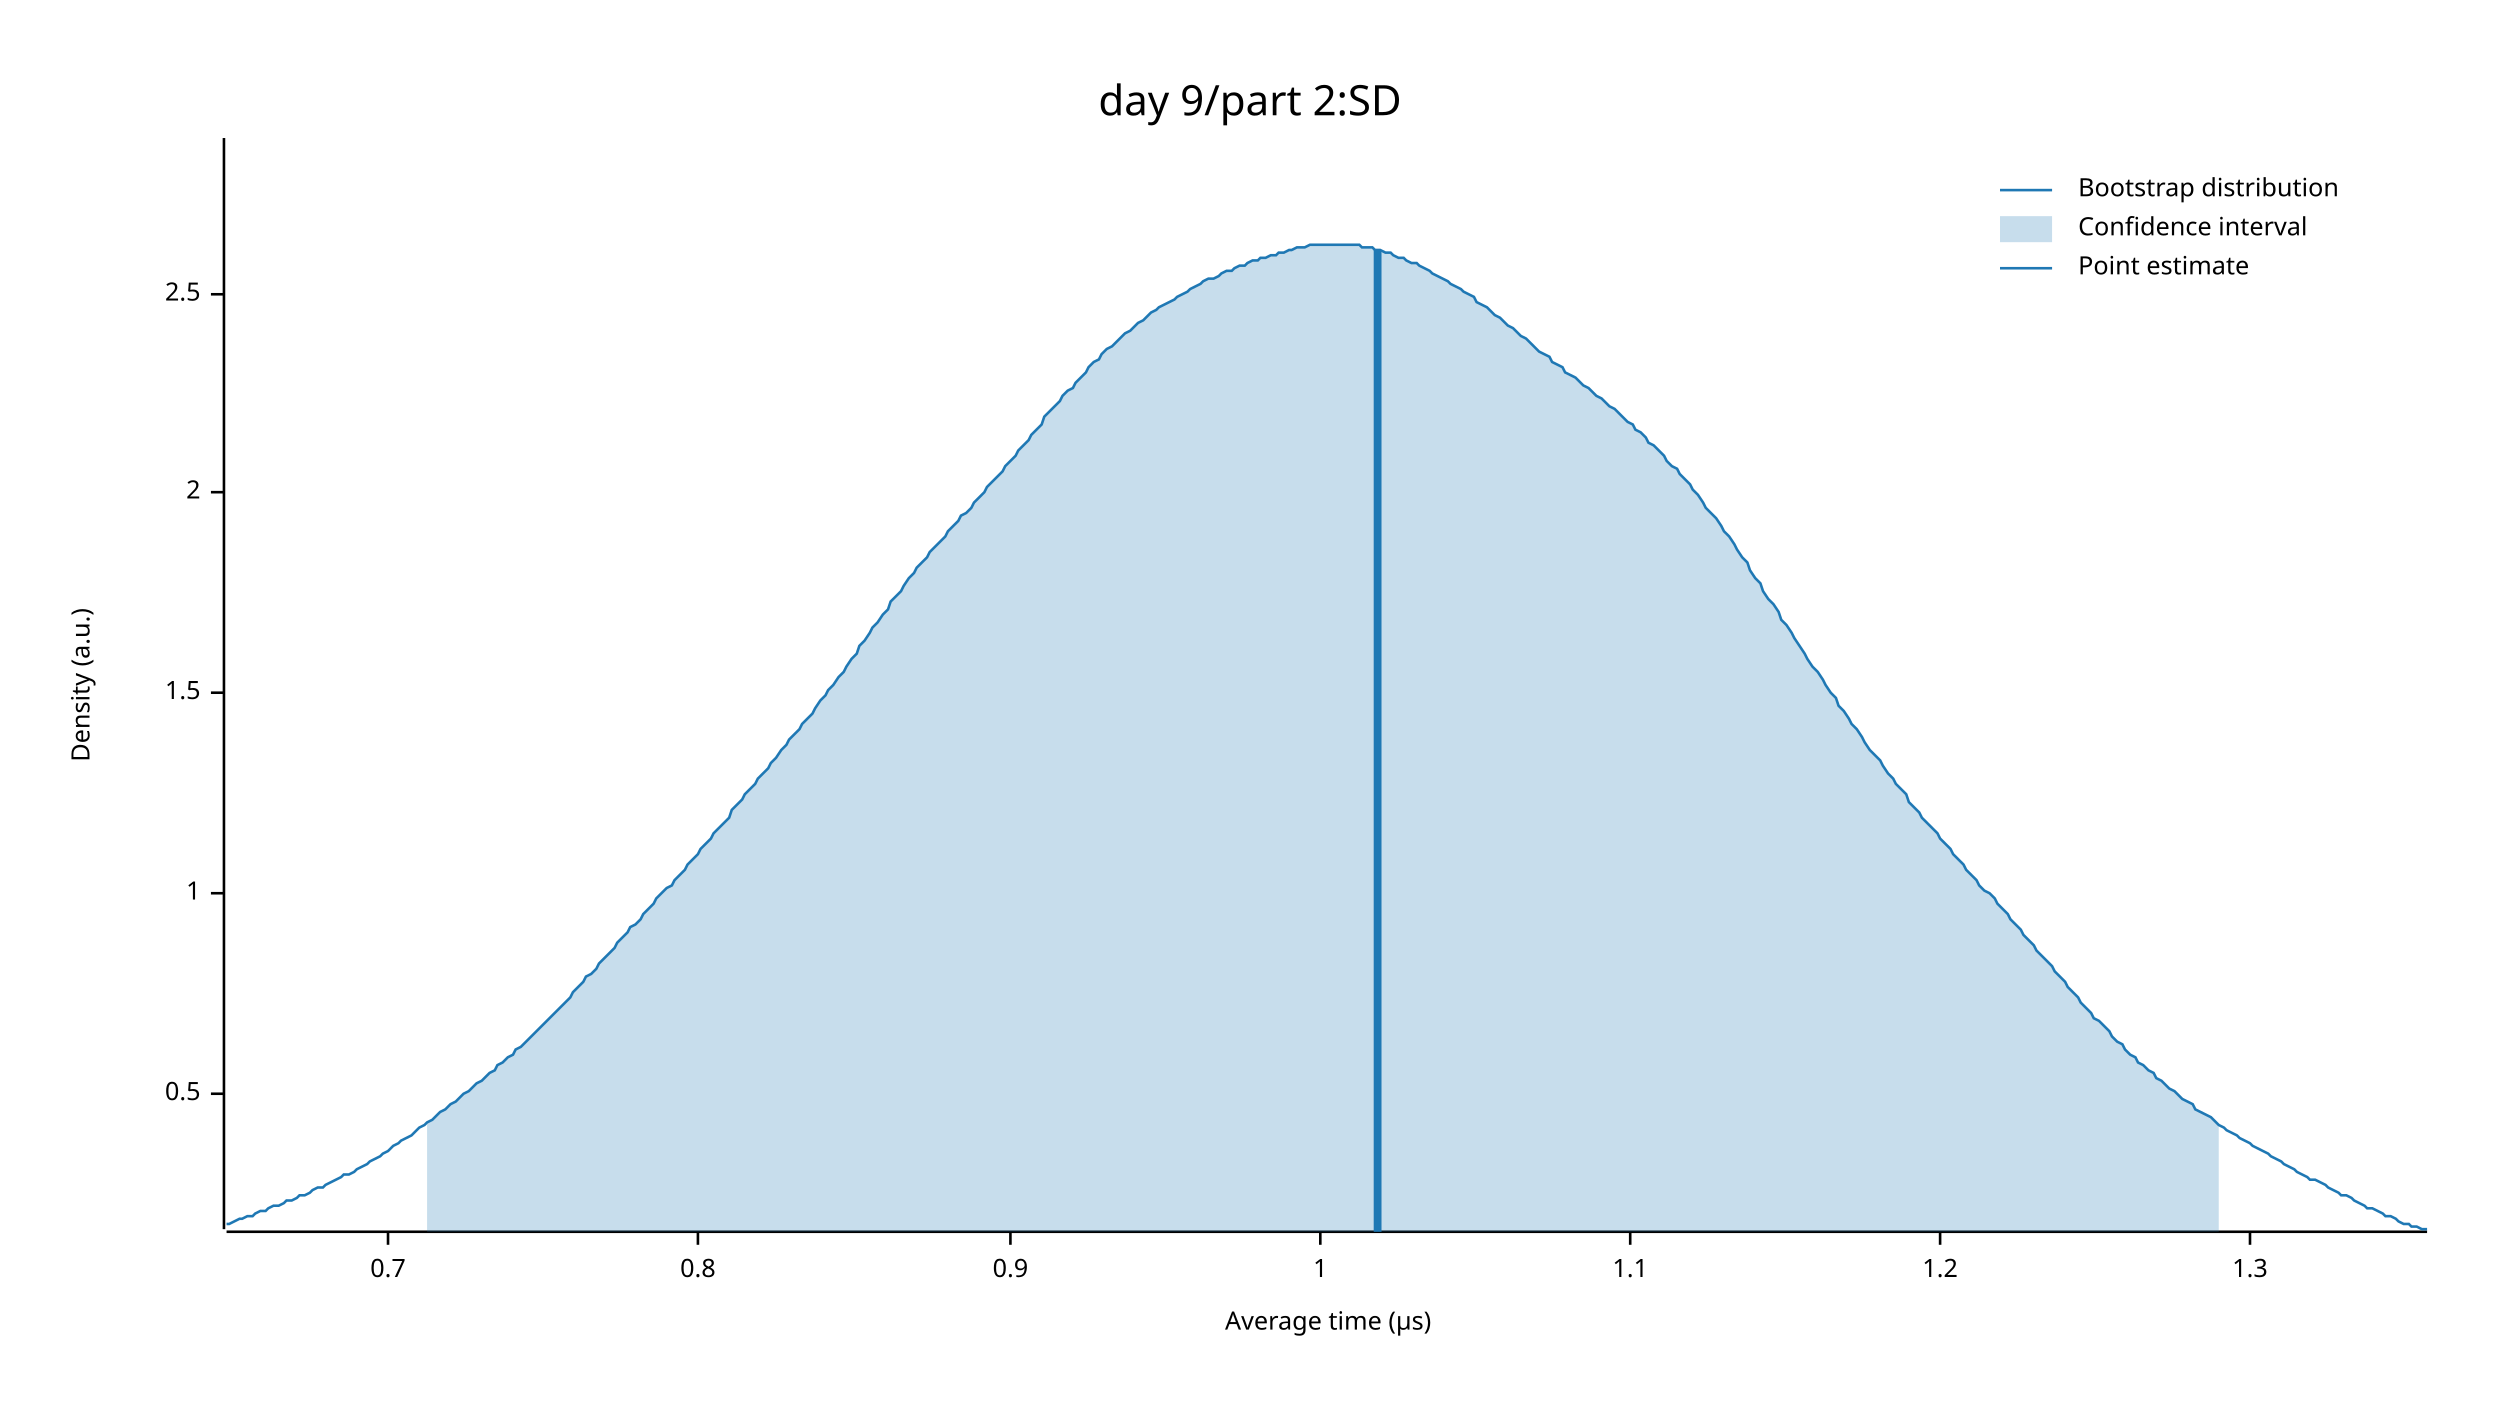
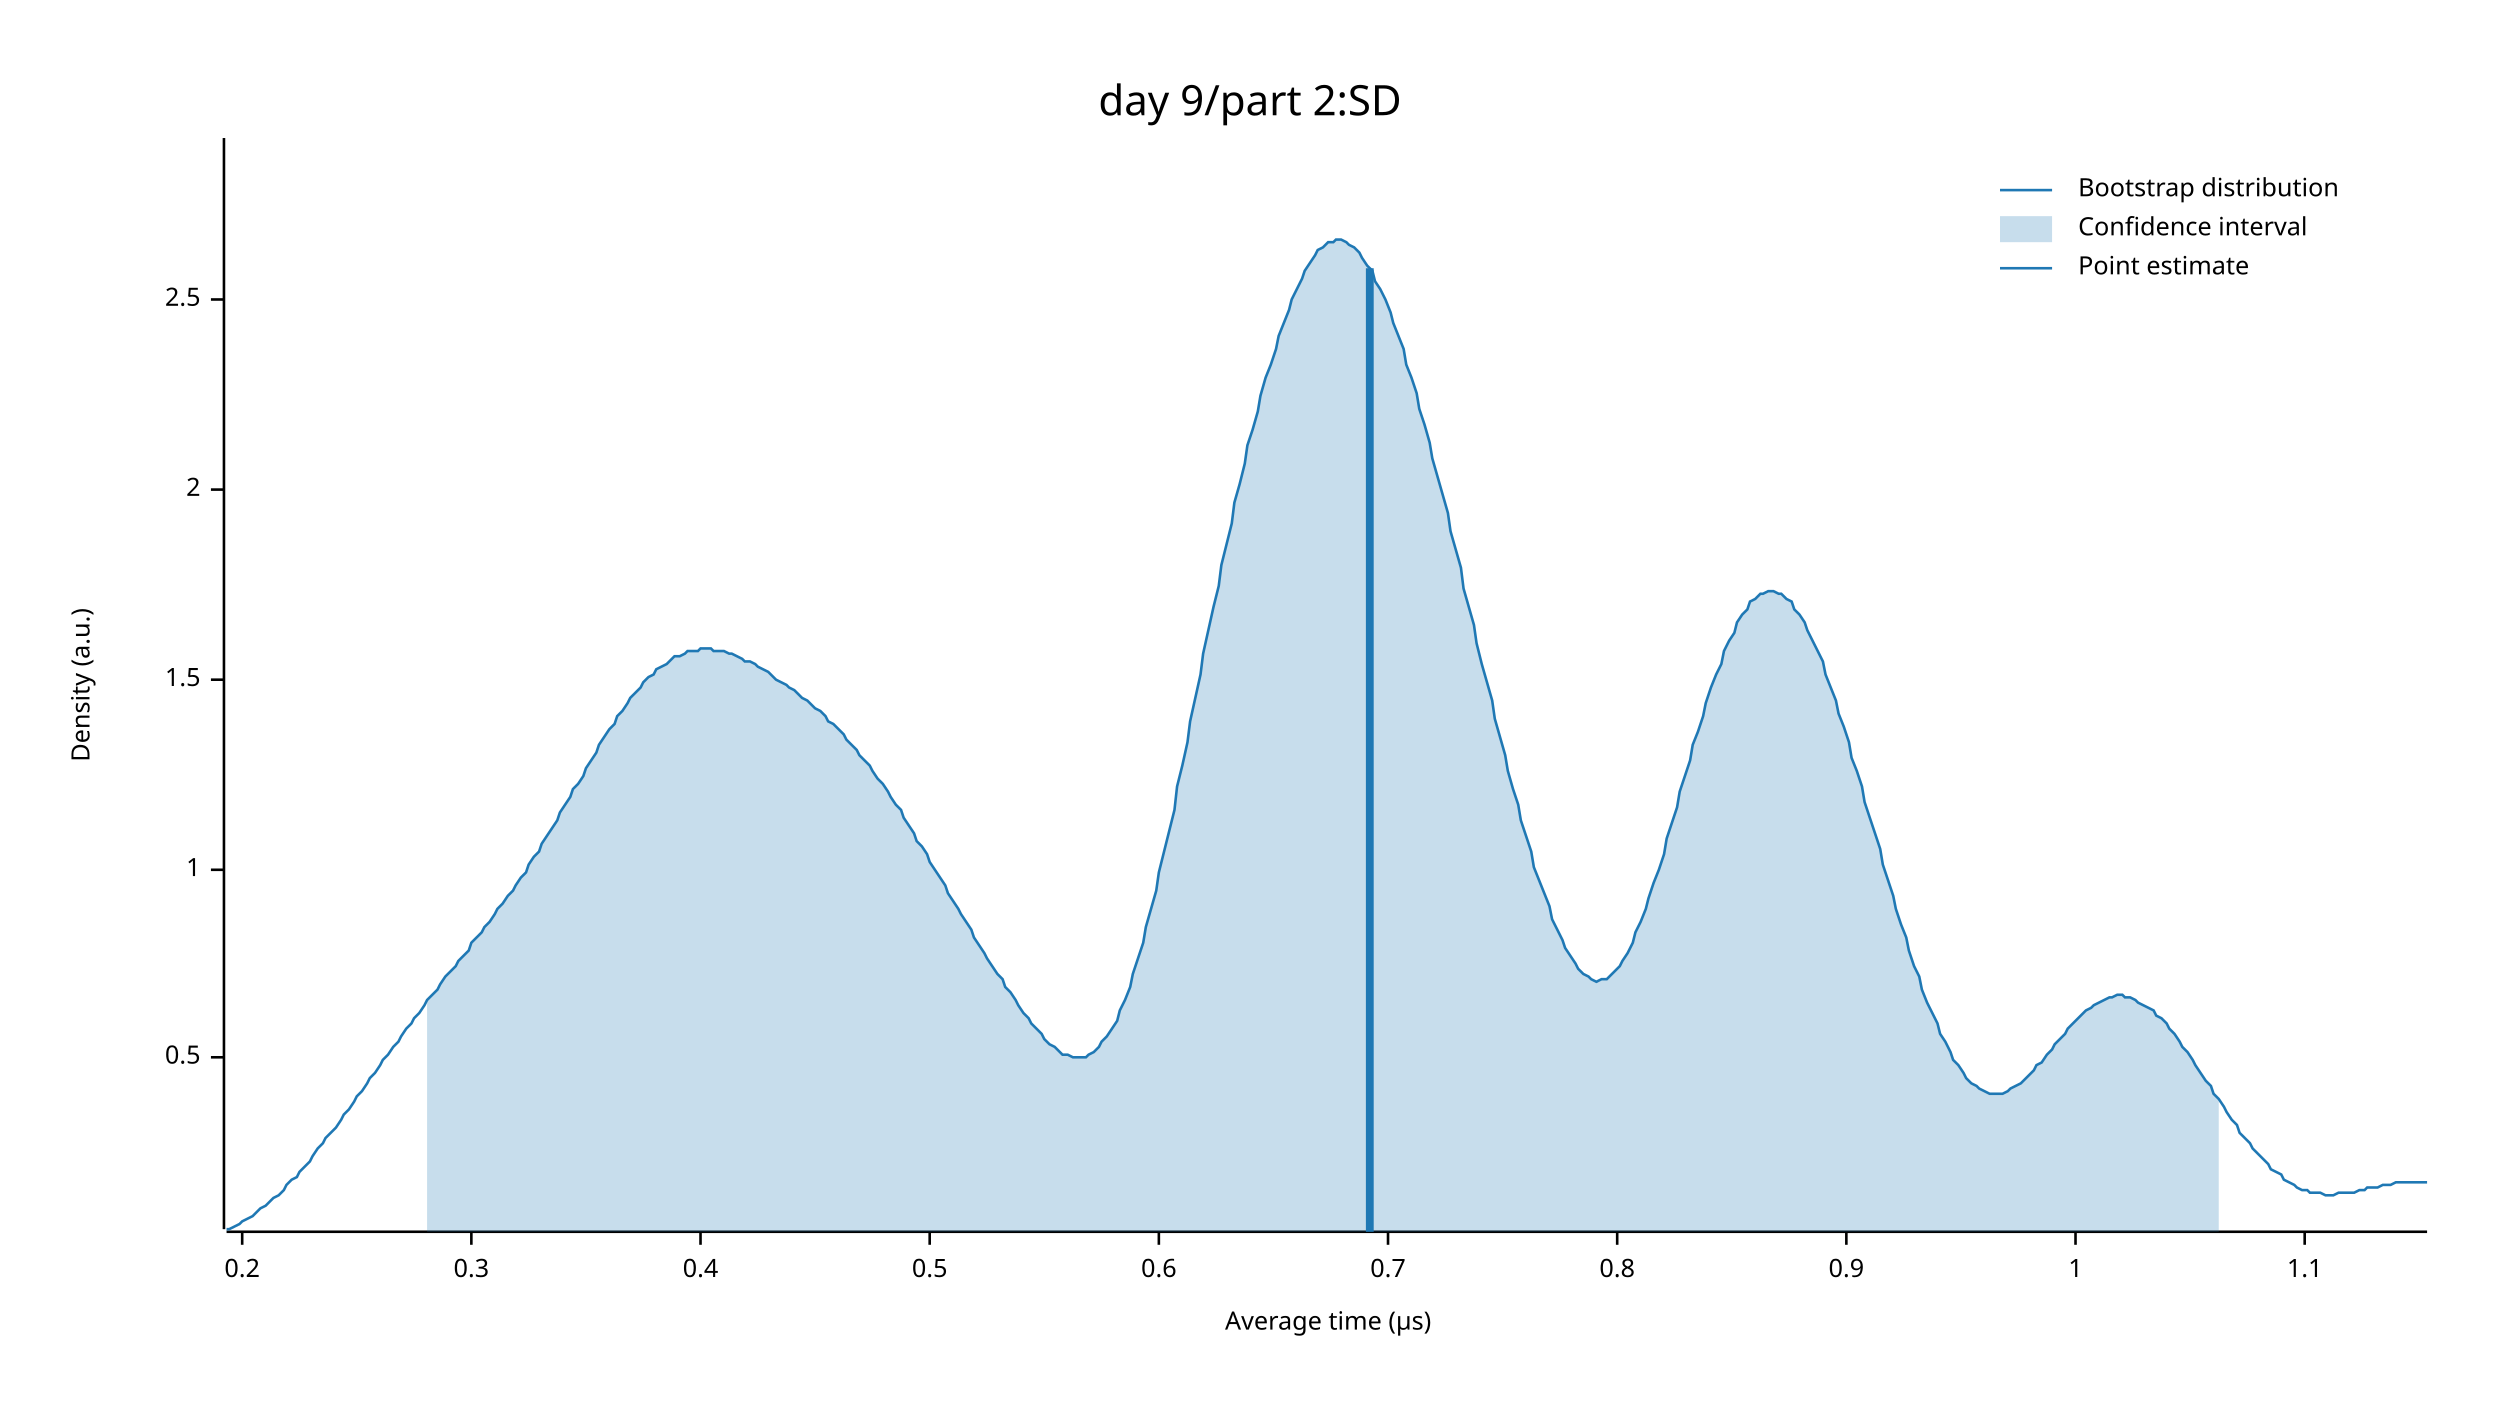
<svg xmlns="http://www.w3.org/2000/svg" width="960" height="540" viewBox="0 0 960 540">
  <text x="480" y="32" dy="0.76em" text-anchor="middle" font-family="sans-serif" font-size="16.129" opacity="1" fill="#000000">
day 9/part 2:SD
</text>
  <text x="27" y="263" dy="0.76em" text-anchor="middle" font-family="sans-serif" font-size="9.677" opacity="1" fill="#000000" transform="rotate(270, 27, 263)">
Density (a.u.)
</text>
  <text x="510" y="513" dy="-0.5ex" text-anchor="middle" font-family="sans-serif" font-size="9.677" opacity="1" fill="#000000">
Average time (µs)
</text>
  <polyline fill="none" opacity="1" stroke="#000000" stroke-width="1" points="86,53 86,472 " />
-   <text x="77" y="420" dy="0.5ex" text-anchor="end" font-family="sans-serif" font-size="9.677" opacity="1" fill="#000000">
+   <text x="77" y="406" dy="0.5ex" text-anchor="end" font-family="sans-serif" font-size="9.677" opacity="1" fill="#000000">
0.5
</text>
-   <polyline fill="none" opacity="1" stroke="#000000" stroke-width="1" points="81,420 86,420 " />
-   <text x="77" y="343" dy="0.5ex" text-anchor="end" font-family="sans-serif" font-size="9.677" opacity="1" fill="#000000">
+   <polyline fill="none" opacity="1" stroke="#000000" stroke-width="1" points="81,406 86,406 " />
+   <text x="77" y="334" dy="0.5ex" text-anchor="end" font-family="sans-serif" font-size="9.677" opacity="1" fill="#000000">
1
</text>
-   <polyline fill="none" opacity="1" stroke="#000000" stroke-width="1" points="81,343 86,343 " />
-   <text x="77" y="266" dy="0.5ex" text-anchor="end" font-family="sans-serif" font-size="9.677" opacity="1" fill="#000000">
+   <polyline fill="none" opacity="1" stroke="#000000" stroke-width="1" points="81,334 86,334 " />
+   <text x="77" y="261" dy="0.5ex" text-anchor="end" font-family="sans-serif" font-size="9.677" opacity="1" fill="#000000">
1.5
</text>
-   <polyline fill="none" opacity="1" stroke="#000000" stroke-width="1" points="81,266 86,266 " />
-   <text x="77" y="189" dy="0.5ex" text-anchor="end" font-family="sans-serif" font-size="9.677" opacity="1" fill="#000000">
+   <polyline fill="none" opacity="1" stroke="#000000" stroke-width="1" points="81,261 86,261 " />
+   <text x="77" y="188" dy="0.5ex" text-anchor="end" font-family="sans-serif" font-size="9.677" opacity="1" fill="#000000">
2
</text>
-   <polyline fill="none" opacity="1" stroke="#000000" stroke-width="1" points="81,189 86,189 " />
-   <text x="77" y="113" dy="0.5ex" text-anchor="end" font-family="sans-serif" font-size="9.677" opacity="1" fill="#000000">
+   <polyline fill="none" opacity="1" stroke="#000000" stroke-width="1" points="81,188 86,188 " />
+   <text x="77" y="115" dy="0.5ex" text-anchor="end" font-family="sans-serif" font-size="9.677" opacity="1" fill="#000000">
2.5
</text>
-   <polyline fill="none" opacity="1" stroke="#000000" stroke-width="1" points="81,113 86,113 " />
+   <polyline fill="none" opacity="1" stroke="#000000" stroke-width="1" points="81,115 86,115 " />
  <polyline fill="none" opacity="1" stroke="#000000" stroke-width="1" points="87,473 932,473 " />
-   <text x="149" y="483" dy="0.76em" text-anchor="middle" font-family="sans-serif" font-size="9.677" opacity="1" fill="#000000">
+   <text x="93" y="483" dy="0.76em" text-anchor="middle" font-family="sans-serif" font-size="9.677" opacity="1" fill="#000000">
+ 0.2
+ </text>
+   <polyline fill="none" opacity="1" stroke="#000000" stroke-width="1" points="93,473 93,478 " />
+   <text x="181" y="483" dy="0.76em" text-anchor="middle" font-family="sans-serif" font-size="9.677" opacity="1" fill="#000000">
+ 0.3
+ </text>
+   <polyline fill="none" opacity="1" stroke="#000000" stroke-width="1" points="181,473 181,478 " />
+   <text x="269" y="483" dy="0.76em" text-anchor="middle" font-family="sans-serif" font-size="9.677" opacity="1" fill="#000000">
+ 0.4
+ </text>
+   <polyline fill="none" opacity="1" stroke="#000000" stroke-width="1" points="269,473 269,478 " />
+   <text x="357" y="483" dy="0.76em" text-anchor="middle" font-family="sans-serif" font-size="9.677" opacity="1" fill="#000000">
+ 0.5
+ </text>
+   <polyline fill="none" opacity="1" stroke="#000000" stroke-width="1" points="357,473 357,478 " />
+   <text x="445" y="483" dy="0.76em" text-anchor="middle" font-family="sans-serif" font-size="9.677" opacity="1" fill="#000000">
+ 0.6
+ </text>
+   <polyline fill="none" opacity="1" stroke="#000000" stroke-width="1" points="445,473 445,478 " />
+   <text x="533" y="483" dy="0.76em" text-anchor="middle" font-family="sans-serif" font-size="9.677" opacity="1" fill="#000000">
0.7
</text>
-   <polyline fill="none" opacity="1" stroke="#000000" stroke-width="1" points="149,473 149,478 " />
-   <text x="268" y="483" dy="0.76em" text-anchor="middle" font-family="sans-serif" font-size="9.677" opacity="1" fill="#000000">
+   <polyline fill="none" opacity="1" stroke="#000000" stroke-width="1" points="533,473 533,478 " />
+   <text x="621" y="483" dy="0.76em" text-anchor="middle" font-family="sans-serif" font-size="9.677" opacity="1" fill="#000000">
0.8
</text>
-   <polyline fill="none" opacity="1" stroke="#000000" stroke-width="1" points="268,473 268,478 " />
-   <text x="388" y="483" dy="0.76em" text-anchor="middle" font-family="sans-serif" font-size="9.677" opacity="1" fill="#000000">
+   <polyline fill="none" opacity="1" stroke="#000000" stroke-width="1" points="621,473 621,478 " />
+   <text x="709" y="483" dy="0.76em" text-anchor="middle" font-family="sans-serif" font-size="9.677" opacity="1" fill="#000000">
0.9
</text>
-   <polyline fill="none" opacity="1" stroke="#000000" stroke-width="1" points="388,473 388,478 " />
-   <text x="507" y="483" dy="0.76em" text-anchor="middle" font-family="sans-serif" font-size="9.677" opacity="1" fill="#000000">
+   <polyline fill="none" opacity="1" stroke="#000000" stroke-width="1" points="709,473 709,478 " />
+   <text x="797" y="483" dy="0.76em" text-anchor="middle" font-family="sans-serif" font-size="9.677" opacity="1" fill="#000000">
1
</text>
-   <polyline fill="none" opacity="1" stroke="#000000" stroke-width="1" points="507,473 507,478 " />
-   <text x="626" y="483" dy="0.76em" text-anchor="middle" font-family="sans-serif" font-size="9.677" opacity="1" fill="#000000">
+   <polyline fill="none" opacity="1" stroke="#000000" stroke-width="1" points="797,473 797,478 " />
+   <text x="885" y="483" dy="0.76em" text-anchor="middle" font-family="sans-serif" font-size="9.677" opacity="1" fill="#000000">
1.1
</text>
-   <polyline fill="none" opacity="1" stroke="#000000" stroke-width="1" points="626,473 626,478 " />
-   <text x="745" y="483" dy="0.76em" text-anchor="middle" font-family="sans-serif" font-size="9.677" opacity="1" fill="#000000">
- 1.2
- </text>
-   <polyline fill="none" opacity="1" stroke="#000000" stroke-width="1" points="745,473 745,478 " />
-   <text x="864" y="483" dy="0.76em" text-anchor="middle" font-family="sans-serif" font-size="9.677" opacity="1" fill="#000000">
- 1.3
- </text>
-   <polyline fill="none" opacity="1" stroke="#000000" stroke-width="1" points="864,473 864,478 " />
-   <polyline fill="none" opacity="1" stroke="#1F78B4" stroke-width="1" points="87,470 88,470 90,469 92,468 93,468 95,467 97,467 98,466 100,465 102,465 103,464 105,463 107,463 109,462 110,461 112,461 114,460 115,459 117,459 119,458 120,457 122,456 124,456 125,455 127,454 129,453 131,452 132,451 134,451 136,450 137,449 139,448 141,447 142,446 144,445 146,444 147,443 149,442 151,440 153,439 154,438 156,437 158,436 159,435 161,433 163,432 164,431 166,430 168,428 169,427 171,426 173,424 175,423 176,422 178,420 180,419 181,418 183,416 185,415 186,414 188,412 190,411 191,409 193,408 195,406 197,405 198,403 200,402 202,400 203,399 205,397 207,395 208,394 210,392 212,390 214,388 215,387 217,385 219,383 220,381 222,379 224,377 225,375 227,374 229,372 230,370 232,368 234,366 236,364 237,362 239,360 241,358 242,356 244,355 246,353 247,351 249,349 251,347 252,345 254,343 256,341 258,340 259,338 261,336 263,334 264,332 266,330 268,328 269,326 271,324 273,322 274,320 276,318 278,316 280,314 281,311 283,309 285,307 286,305 288,303 290,301 291,299 293,297 295,295 296,293 298,291 300,288 302,286 303,284 305,282 307,280 308,278 310,276 312,274 313,272 315,269 317,267 318,265 320,263 322,260 324,258 325,256 327,253 329,251 330,248 332,246 334,243 335,241 337,239 339,236 341,234 342,231 344,229 346,227 347,225 349,222 351,220 352,218 354,216 356,214 357,212 359,210 361,208 363,206 364,204 366,202 368,200 369,198 371,197 373,195 374,193 376,191 378,189 379,187 381,185 383,183 385,181 386,179 388,177 390,175 391,173 393,171 395,169 396,167 398,165 400,163 401,160 403,158 405,156 407,154 408,152 410,150 412,149 413,147 415,145 417,143 418,141 420,139 422,138 423,136 425,134 427,133 429,131 430,130 432,128 434,127 435,126 437,124 439,123 440,122 442,120 444,119 445,118 447,117 449,116 451,115 452,114 454,113 456,112 457,111 459,110 461,109 462,108 464,107 466,107 468,106 469,105 471,104 473,104 474,103 476,102 478,102 479,101 481,100 483,100 484,99 486,99 488,98 490,98 491,97 493,97 495,96 496,96 498,95 500,95 501,95 503,94 505,94 506,94 508,94 510,94 512,94 513,94 515,94 517,94 518,94 520,94 522,94 523,95 525,95 527,95 528,96 530,96 532,97 534,97 535,98 537,99 539,99 540,100 542,101 544,101 545,102 547,103 549,104 550,105 552,106 554,107 556,108 557,109 559,110 561,111 562,112 564,113 566,114 567,116 569,117 571,118 573,120 574,121 576,122 578,124 579,125 581,126 583,128 584,129 586,130 588,132 589,133 591,135 593,136 595,137 596,139 598,140 600,141 601,143 603,144 605,145 606,146 608,148 610,149 611,150 613,152 615,153 617,155 618,156 620,157 622,159 623,160 625,162 627,163 628,165 630,166 632,168 633,170 635,171 637,173 639,175 640,177 642,179 644,180 645,182 647,184 649,186 650,188 652,190 654,193 655,195 657,197 659,199 661,202 662,204 664,206 666,209 667,211 669,214 671,216 672,219 674,222 676,224 677,227 679,230 681,232 683,235 684,238 686,240 688,243 689,245 691,248 693,251 694,253 696,256 698,258 700,261 701,263 703,266 705,268 706,271 708,273 710,276 711,278 713,280 715,283 716,285 718,288 720,290 722,292 723,294 725,297 727,299 728,301 730,303 732,305 733,308 735,310 737,312 738,314 740,316 742,318 744,320 745,322 747,324 749,326 750,328 752,330 754,332 755,334 757,336 759,338 760,340 762,342 764,343 766,345 767,347 769,349 771,351 772,353 774,355 776,357 777,359 779,361 781,363 782,365 784,367 786,369 788,371 789,373 791,375 793,377 794,379 796,381 798,383 799,385 801,387 803,389 804,391 806,392 808,394 810,396 811,398 813,400 815,401 816,403 818,405 820,406 821,408 823,409 825,411 827,412 828,414 830,415 832,417 833,418 835,419 837,421 838,422 840,423 842,424 843,426 845,427 847,428 849,429 850,430 852,432 854,433 855,434 857,435 859,436 860,437 862,438 864,439 865,440 867,441 869,442 871,443 872,444 874,445 876,446 877,447 879,448 881,449 882,450 884,451 886,452 887,453 889,453 891,454 893,455 894,456 896,457 898,458 899,459 901,459 903,460 904,461 906,462 908,463 909,464 911,464 913,465 915,466 916,467 918,467 920,468 921,469 923,470 925,470 926,471 928,471 930,472 932,472 " />
-   <polygon opacity="0.25" fill="#1F78B4" points="164,431 166,430 168,428 169,427 171,426 173,424 175,423 176,422 178,420 180,419 181,418 183,416 185,415 186,414 188,412 190,411 191,409 193,408 195,406 197,405 198,403 200,402 202,400 203,399 205,397 207,395 208,394 210,392 212,390 214,388 215,387 217,385 219,383 220,381 222,379 224,377 225,375 227,374 229,372 230,370 232,368 234,366 236,364 237,362 239,360 241,358 242,356 244,355 246,353 247,351 249,349 251,347 252,345 254,343 256,341 258,340 259,338 261,336 263,334 264,332 266,330 268,328 269,326 271,324 273,322 274,320 276,318 278,316 280,314 281,311 283,309 285,307 286,305 288,303 290,301 291,299 293,297 295,295 296,293 298,291 300,288 302,286 303,284 305,282 307,280 308,278 310,276 312,274 313,272 315,269 317,267 318,265 320,263 322,260 324,258 325,256 327,253 329,251 330,248 332,246 334,243 335,241 337,239 339,236 341,234 342,231 344,229 346,227 347,225 349,222 351,220 352,218 354,216 356,214 357,212 359,210 361,208 363,206 364,204 366,202 368,200 369,198 371,197 373,195 374,193 376,191 378,189 379,187 381,185 383,183 385,181 386,179 388,177 390,175 391,173 393,171 395,169 396,167 398,165 400,163 401,160 403,158 405,156 407,154 408,152 410,150 412,149 413,147 415,145 417,143 418,141 420,139 422,138 423,136 425,134 427,133 429,131 430,130 432,128 434,127 435,126 437,124 439,123 440,122 442,120 444,119 445,118 447,117 449,116 451,115 452,114 454,113 456,112 457,111 459,110 461,109 462,108 464,107 466,107 468,106 469,105 471,104 473,104 474,103 476,102 478,102 479,101 481,100 483,100 484,99 486,99 488,98 490,98 491,97 493,97 495,96 496,96 498,95 500,95 501,95 503,94 505,94 506,94 508,94 510,94 512,94 513,94 515,94 517,94 518,94 520,94 522,94 523,95 525,95 527,95 528,96 530,96 532,97 534,97 535,98 537,99 539,99 540,100 542,101 544,101 545,102 547,103 549,104 550,105 552,106 554,107 556,108 557,109 559,110 561,111 562,112 564,113 566,114 567,116 569,117 571,118 573,120 574,121 576,122 578,124 579,125 581,126 583,128 584,129 586,130 588,132 589,133 591,135 593,136 595,137 596,139 598,140 600,141 601,143 603,144 605,145 606,146 608,148 610,149 611,150 613,152 615,153 617,155 618,156 620,157 622,159 623,160 625,162 627,163 628,165 630,166 632,168 633,170 635,171 637,173 639,175 640,177 642,179 644,180 645,182 647,184 649,186 650,188 652,190 654,193 655,195 657,197 659,199 661,202 662,204 664,206 666,209 667,211 669,214 671,216 672,219 674,222 676,224 677,227 679,230 681,232 683,235 684,238 686,240 688,243 689,245 691,248 693,251 694,253 696,256 698,258 700,261 701,263 703,266 705,268 706,271 708,273 710,276 711,278 713,280 715,283 716,285 718,288 720,290 722,292 723,294 725,297 727,299 728,301 730,303 732,305 733,308 735,310 737,312 738,314 740,316 742,318 744,320 745,322 747,324 749,326 750,328 752,330 754,332 755,334 757,336 759,338 760,340 762,342 764,343 766,345 767,347 769,349 771,351 772,353 774,355 776,357 777,359 779,361 781,363 782,365 784,367 786,369 788,371 789,373 791,375 793,377 794,379 796,381 798,383 799,385 801,387 803,389 804,391 806,392 808,394 810,396 811,398 813,400 815,401 816,403 818,405 820,406 821,408 823,409 825,411 827,412 828,414 830,415 832,417 833,418 835,419 837,421 838,422 840,423 842,424 843,426 845,427 847,428 849,429 850,430 852,432 852,473 164,473 " />
-   <polyline fill="none" opacity="1" stroke="#1F78B4" stroke-width="3" points="529,473 529,96 " />
+   <polyline fill="none" opacity="1" stroke="#000000" stroke-width="1" points="885,473 885,478 " />
+   <polyline fill="none" opacity="1" stroke="#1F78B4" stroke-width="1" points="87,472 88,472 90,471 92,470 93,469 95,468 97,467 98,466 100,464 102,463 103,462 105,460 107,459 109,457 110,455 112,453 114,452 115,450 117,448 119,446 120,444 122,441 124,439 125,437 127,435 129,433 131,430 132,428 134,426 136,423 137,421 139,419 141,416 142,414 144,412 146,409 147,407 149,405 151,402 153,400 154,398 156,395 158,393 159,391 161,389 163,386 164,384 166,382 168,380 169,378 171,375 173,373 175,371 176,369 178,367 180,365 181,362 183,360 185,358 186,356 188,354 190,351 191,349 193,347 195,344 197,342 198,340 200,337 202,335 203,332 205,329 207,327 208,324 210,321 212,318 214,315 215,312 217,309 219,306 220,303 222,301 224,298 225,295 227,292 229,289 230,286 232,283 234,280 236,278 237,275 239,273 241,270 242,268 244,266 246,264 247,262 249,260 251,259 252,257 254,256 256,255 258,253 259,252 261,252 263,251 264,250 266,250 268,250 269,249 271,249 273,249 274,250 276,250 278,250 280,251 281,251 283,252 285,253 286,254 288,254 290,255 291,256 293,257 295,258 296,259 298,261 300,262 302,263 303,264 305,265 307,267 308,268 310,269 312,271 313,272 315,273 317,275 318,277 320,278 322,280 324,282 325,284 327,286 329,288 330,290 332,292 334,294 335,296 337,299 339,301 341,304 342,306 344,309 346,311 347,314 349,317 351,320 352,323 354,325 356,328 357,331 359,334 361,337 363,340 364,343 366,346 368,349 369,351 371,354 373,357 374,360 376,363 378,366 379,368 381,371 383,374 385,376 386,379 388,381 390,384 391,386 393,389 395,391 396,393 398,395 400,397 401,399 403,401 405,402 407,404 408,405 410,405 412,406 413,406 415,406 417,406 418,405 420,404 422,402 423,400 425,398 427,395 429,392 430,388 432,384 434,379 435,374 437,368 439,362 440,356 442,349 444,342 445,335 447,327 449,319 451,311 452,302 454,294 456,285 457,277 459,268 461,259 462,251 464,242 466,233 468,225 469,217 471,209 473,201 474,193 476,186 478,178 479,171 481,165 483,158 484,152 486,145 488,140 490,134 491,129 493,124 495,119 496,115 498,111 500,107 501,104 503,101 505,98 506,96 508,95 510,93 512,93 513,92 515,92 517,93 518,94 520,95 522,97 523,99 525,102 527,104 528,108 530,111 532,115 534,120 535,124 537,129 539,134 540,140 542,145 544,151 545,157 547,163 549,170 550,176 552,183 554,190 556,197 557,204 559,211 561,218 562,226 564,233 566,240 567,247 569,255 571,262 573,269 574,276 576,283 578,290 579,296 581,303 583,309 584,315 586,321 588,327 589,333 591,338 593,343 595,348 596,353 598,357 600,361 601,364 603,367 605,370 606,372 608,374 610,375 611,376 613,377 615,376 617,376 618,375 620,373 622,371 623,369 625,366 627,362 628,358 630,354 632,349 633,345 635,339 637,334 639,328 640,322 642,316 644,310 645,304 647,298 649,292 650,286 652,281 654,275 655,270 657,264 659,259 661,255 662,250 664,246 666,243 667,239 669,236 671,234 672,231 674,230 676,228 677,228 679,227 681,227 683,228 684,228 686,230 688,231 689,234 691,236 693,239 694,242 696,246 698,250 700,254 701,259 703,264 705,269 706,274 708,279 710,285 711,291 713,296 715,302 716,308 718,314 720,320 722,326 723,332 725,338 727,344 728,349 730,355 732,360 733,365 735,371 737,375 738,380 740,385 742,389 744,393 745,397 747,400 749,404 750,407 752,409 754,412 755,414 757,416 759,417 760,418 762,419 764,420 766,420 767,420 769,420 771,419 772,418 774,417 776,416 777,415 779,413 781,411 782,409 784,408 786,405 788,403 789,401 791,399 793,397 794,395 796,393 798,391 799,390 801,388 803,387 804,386 806,385 808,384 810,383 811,383 813,382 815,382 816,383 818,383 820,384 821,385 823,386 825,387 827,388 828,390 830,391 832,393 833,395 835,397 837,400 838,402 840,404 842,407 843,409 845,412 847,415 849,417 850,420 852,422 854,425 855,427 857,430 859,432 860,435 862,437 864,439 865,441 867,443 869,445 871,447 872,449 874,450 876,451 877,453 879,454 881,455 882,456 884,457 886,457 887,458 889,458 891,458 893,459 894,459 896,459 898,458 899,458 901,458 903,458 904,458 906,457 908,457 909,456 911,456 913,456 915,455 916,455 918,455 920,454 921,454 923,454 925,454 926,454 928,454 930,454 932,454 " />
+   <polygon opacity="0.25" fill="#1F78B4" points="164,384 166,382 168,380 169,378 171,375 173,373 175,371 176,369 178,367 180,365 181,362 183,360 185,358 186,356 188,354 190,351 191,349 193,347 195,344 197,342 198,340 200,337 202,335 203,332 205,329 207,327 208,324 210,321 212,318 214,315 215,312 217,309 219,306 220,303 222,301 224,298 225,295 227,292 229,289 230,286 232,283 234,280 236,278 237,275 239,273 241,270 242,268 244,266 246,264 247,262 249,260 251,259 252,257 254,256 256,255 258,253 259,252 261,252 263,251 264,250 266,250 268,250 269,249 271,249 273,249 274,250 276,250 278,250 280,251 281,251 283,252 285,253 286,254 288,254 290,255 291,256 293,257 295,258 296,259 298,261 300,262 302,263 303,264 305,265 307,267 308,268 310,269 312,271 313,272 315,273 317,275 318,277 320,278 322,280 324,282 325,284 327,286 329,288 330,290 332,292 334,294 335,296 337,299 339,301 341,304 342,306 344,309 346,311 347,314 349,317 351,320 352,323 354,325 356,328 357,331 359,334 361,337 363,340 364,343 366,346 368,349 369,351 371,354 373,357 374,360 376,363 378,366 379,368 381,371 383,374 385,376 386,379 388,381 390,384 391,386 393,389 395,391 396,393 398,395 400,397 401,399 403,401 405,402 407,404 408,405 410,405 412,406 413,406 415,406 417,406 418,405 420,404 422,402 423,400 425,398 427,395 429,392 430,388 432,384 434,379 435,374 437,368 439,362 440,356 442,349 444,342 445,335 447,327 449,319 451,311 452,302 454,294 456,285 457,277 459,268 461,259 462,251 464,242 466,233 468,225 469,217 471,209 473,201 474,193 476,186 478,178 479,171 481,165 483,158 484,152 486,145 488,140 490,134 491,129 493,124 495,119 496,115 498,111 500,107 501,104 503,101 505,98 506,96 508,95 510,93 512,93 513,92 515,92 517,93 518,94 520,95 522,97 523,99 525,102 527,104 528,108 530,111 532,115 534,120 535,124 537,129 539,134 540,140 542,145 544,151 545,157 547,163 549,170 550,176 552,183 554,190 556,197 557,204 559,211 561,218 562,226 564,233 566,240 567,247 569,255 571,262 573,269 574,276 576,283 578,290 579,296 581,303 583,309 584,315 586,321 588,327 589,333 591,338 593,343 595,348 596,353 598,357 600,361 601,364 603,367 605,370 606,372 608,374 610,375 611,376 613,377 615,376 617,376 618,375 620,373 622,371 623,369 625,366 627,362 628,358 630,354 632,349 633,345 635,339 637,334 639,328 640,322 642,316 644,310 645,304 647,298 649,292 650,286 652,281 654,275 655,270 657,264 659,259 661,255 662,250 664,246 666,243 667,239 669,236 671,234 672,231 674,230 676,228 677,228 679,227 681,227 683,228 684,228 686,230 688,231 689,234 691,236 693,239 694,242 696,246 698,250 700,254 701,259 703,264 705,269 706,274 708,279 710,285 711,291 713,296 715,302 716,308 718,314 720,320 722,326 723,332 725,338 727,344 728,349 730,355 732,360 733,365 735,371 737,375 738,380 740,385 742,389 744,393 745,397 747,400 749,404 750,407 752,409 754,412 755,414 757,416 759,417 760,418 762,419 764,420 766,420 767,420 769,420 771,419 772,418 774,417 776,416 777,415 779,413 781,411 782,409 784,408 786,405 788,403 789,401 791,399 793,397 794,395 796,393 798,391 799,390 801,388 803,387 804,386 806,385 808,384 810,383 811,383 813,382 815,382 816,383 818,383 820,384 821,385 823,386 825,387 827,388 828,390 830,391 832,393 833,395 835,397 837,400 838,402 840,404 842,407 843,409 845,412 847,415 849,417 850,420 852,422 852,473 164,473 " />
+   <polyline fill="none" opacity="1" stroke="#1F78B4" stroke-width="3" points="526,473 526,103 " />
  <text x="798" y="68" dy="0.76em" text-anchor="start" font-family="sans-serif" font-size="9.677" opacity="1" fill="#000000">
Bootstrap distribution
</text>
  <text x="798" y="83" dy="0.76em" text-anchor="start" font-family="sans-serif" font-size="9.677" opacity="1" fill="#000000">
Confidence interval
</text>
  <text x="798" y="98" dy="0.76em" text-anchor="start" font-family="sans-serif" font-size="9.677" opacity="1" fill="#000000">
Point estimate
</text>
  <polyline fill="none" opacity="1" stroke="#1F78B4" stroke-width="1" points="768,73 788,73 " />
  <rect x="768" y="83" width="20" height="10" opacity="0.25" fill="#1F78B4" stroke="none" />
  <polyline fill="none" opacity="1" stroke="#1F78B4" stroke-width="1" points="768,103 788,103 " />
</svg>
